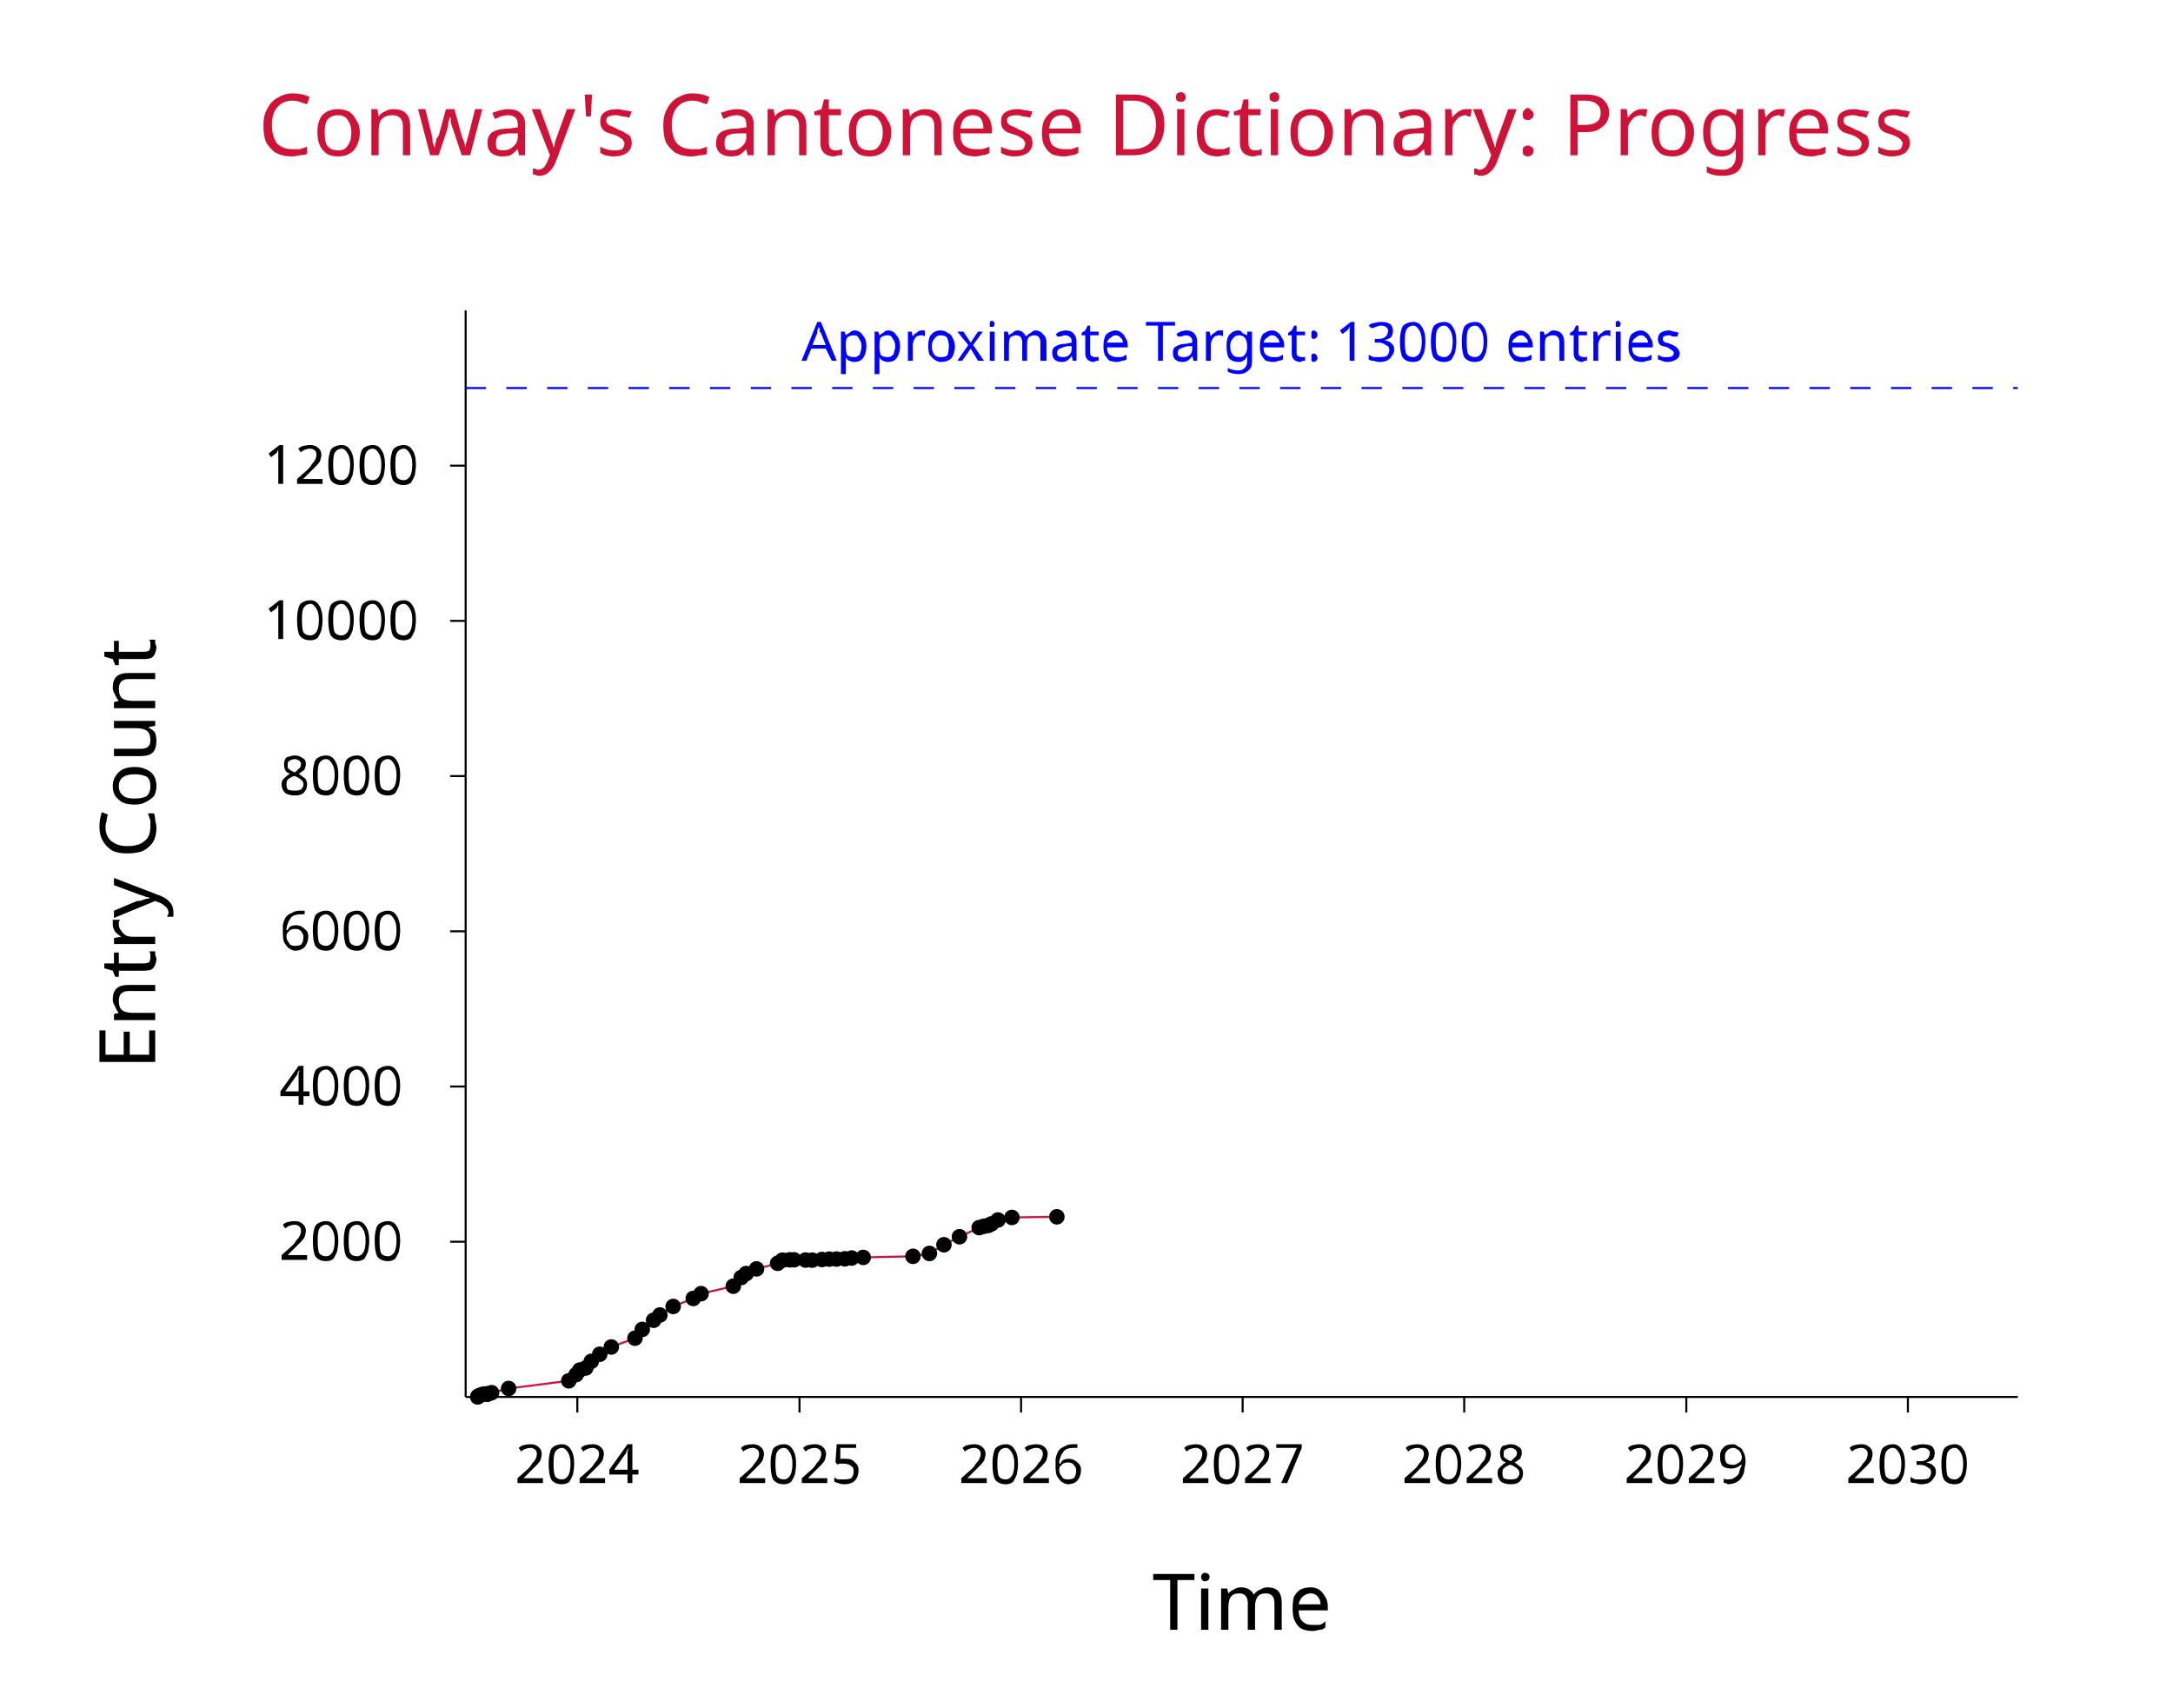
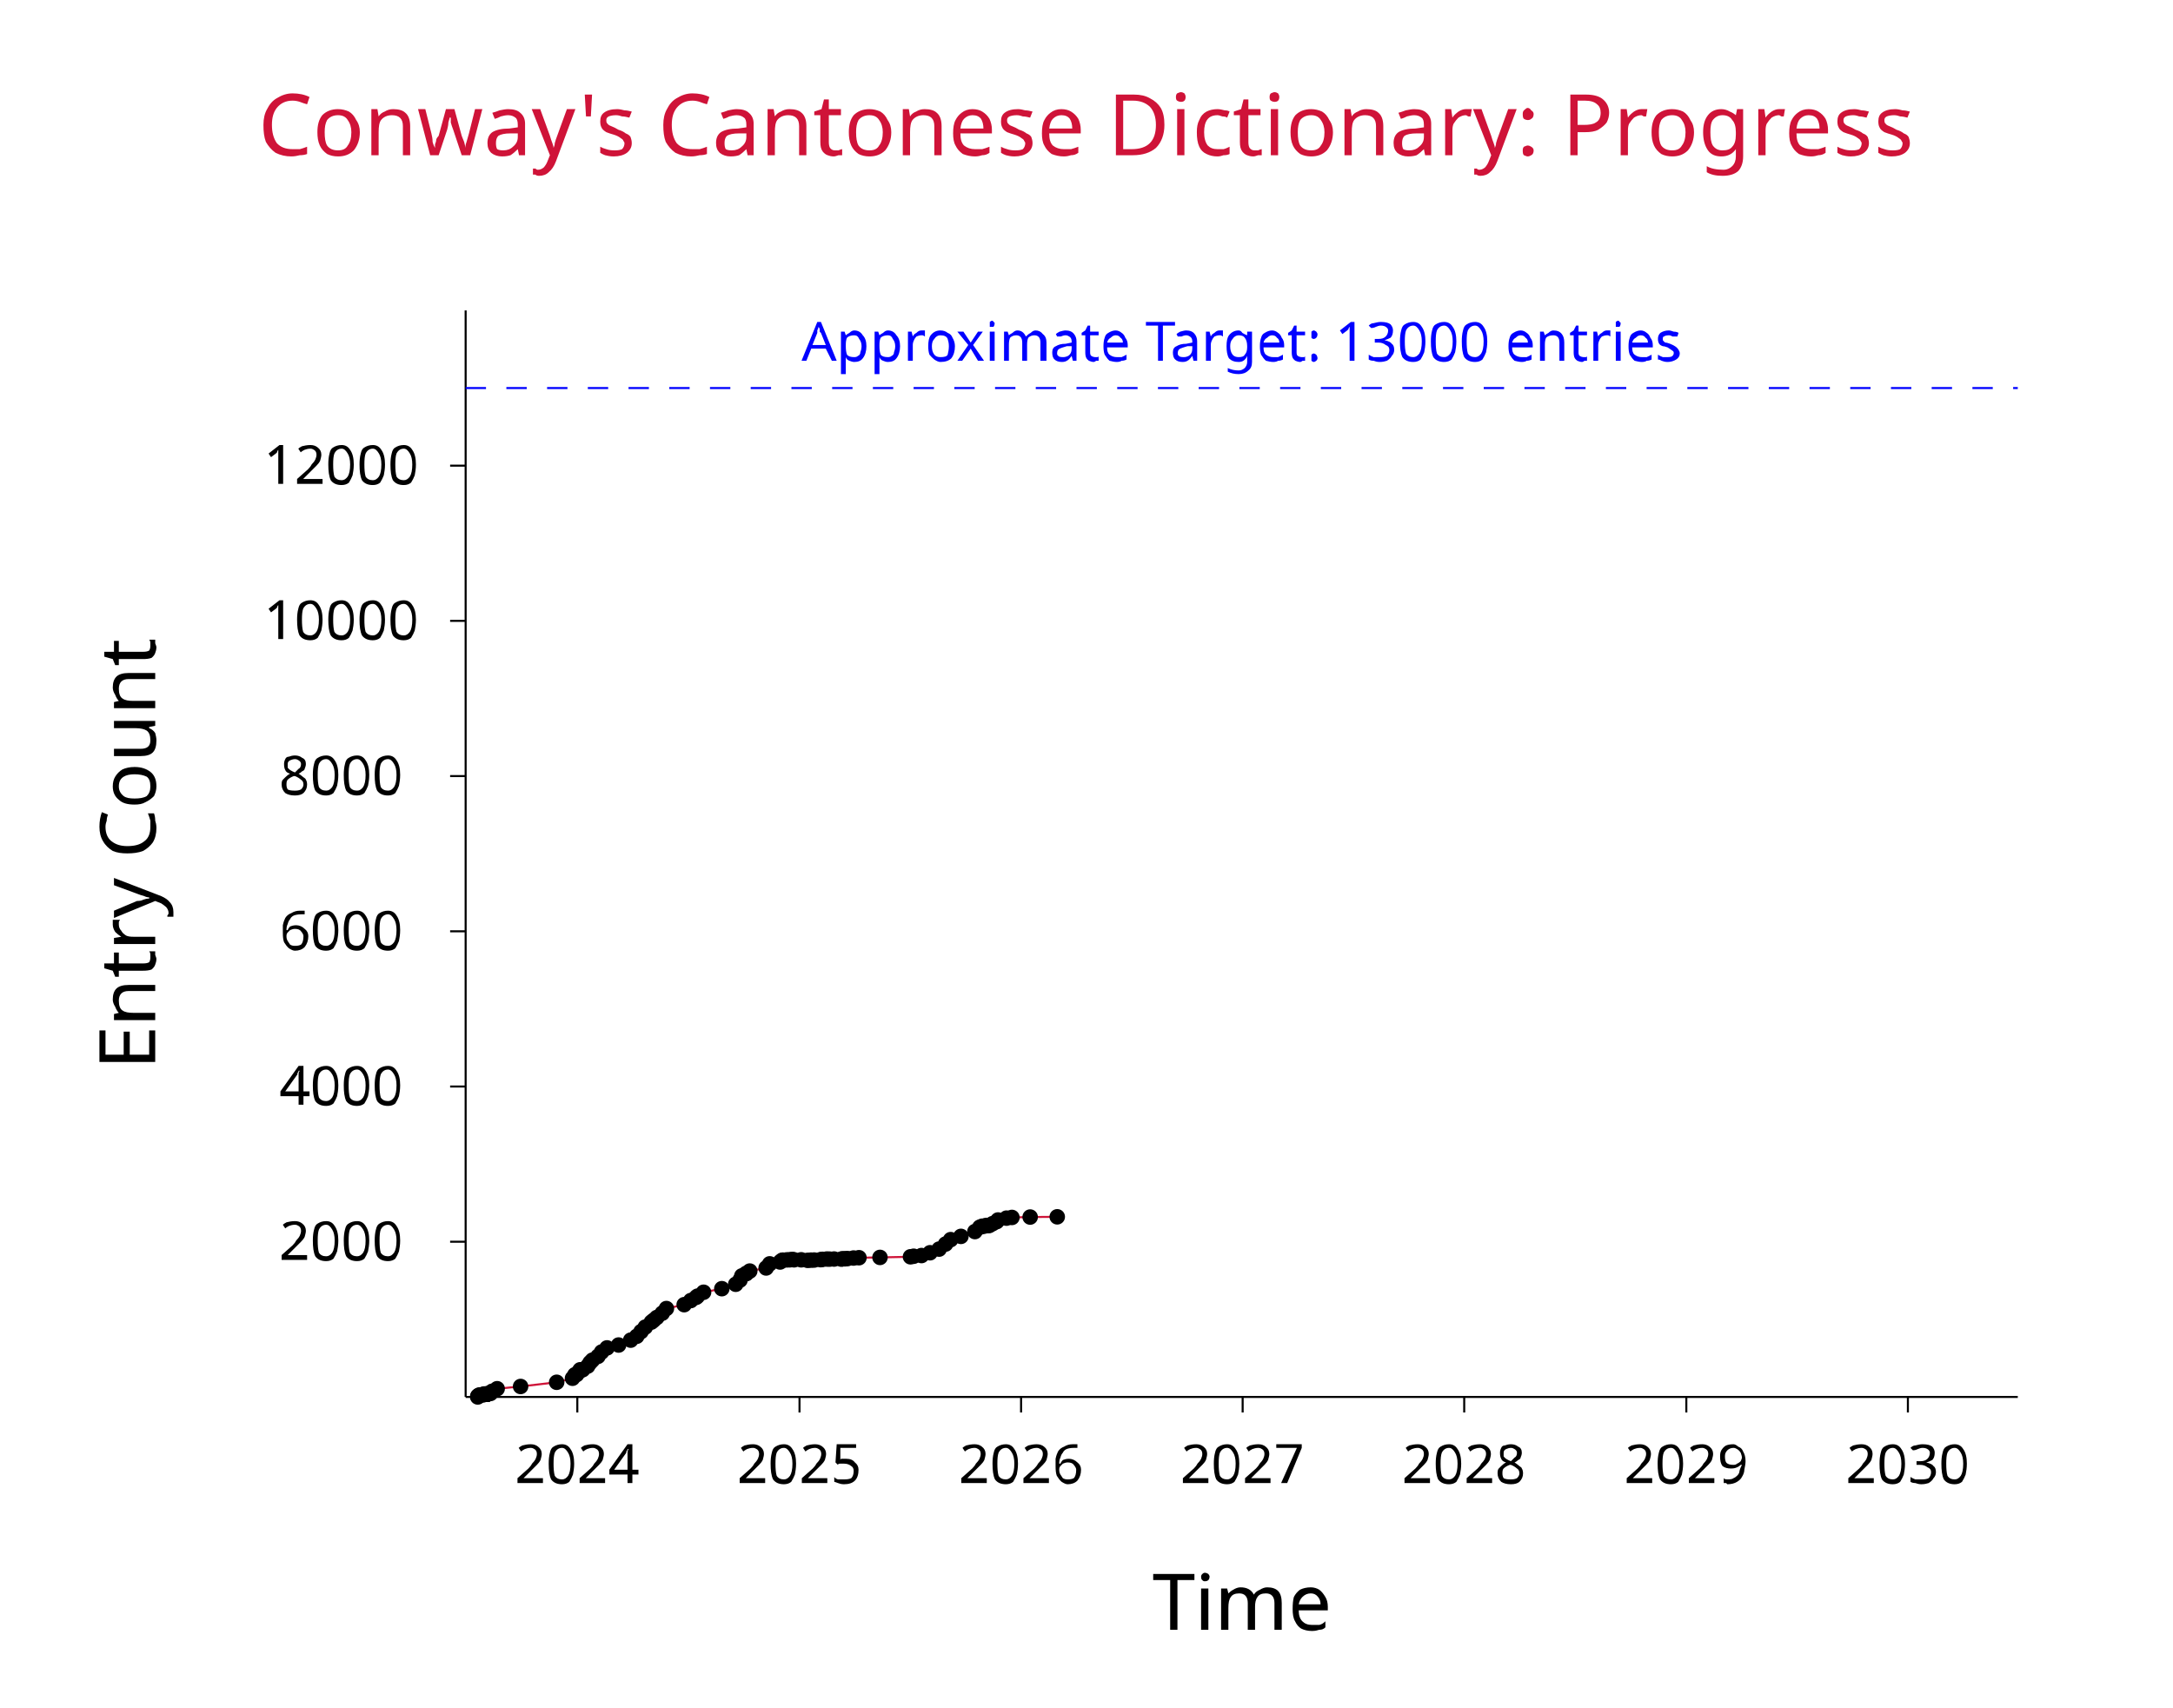
<svg xmlns="http://www.w3.org/2000/svg" viewBox="-6 -4 28 22" width="960px">
  <style>
circle:hover {fill: #cf1338}
circle {fill: black}
line, polyline {stroke: black; stroke-width: 0.104%}polyline {stroke: #cf1338}line.target {stroke: blue; stroke-dasharray: 1.042%}
polyline {fill: none}text {font-family: sans-serif; font-size: 1px; text-anchor: middle}
text.target {fill: blue; font-size: 0.7px}
text.tick {font-size: 0.7px}
text.title {fill: #cf1338; font-size: 1.1px}
</style>
  <text class="title" x="8" y="-2">Conway's Cantonese Dictionary: Progress</text>
  <line x1="0" y1="14" x2="20" y2="14" />
  <text x="10" y="14" dy="3em">Time</text>
  <line x1="1.439" y1="14" x2="1.439" y2="14.2" />
  <text class="tick" x="1.439" y="14.2" dy="1.3em">2024</text>
  <line x1="4.302" y1="14" x2="4.302" y2="14.2" />
  <text class="tick" x="4.302" y="14.2" dy="1.3em">2025</text>
  <line x1="7.157" y1="14" x2="7.157" y2="14.2" />
  <text class="tick" x="7.157" y="14.2" dy="1.3em">2026</text>
  <line x1="10.012" y1="14" x2="10.012" y2="14.2" />
  <text class="tick" x="10.012" y="14.2" dy="1.3em">2027</text>
  <line x1="12.867" y1="14" x2="12.867" y2="14.2" />
  <text class="tick" x="12.867" y="14.2" dy="1.3em">2028</text>
  <line x1="15.729" y1="14" x2="15.729" y2="14.2" />
  <text class="tick" x="15.729" y="14.2" dy="1.3em">2029</text>
  <line x1="18.584" y1="14" x2="18.584" y2="14.2" />
  <text class="tick" x="18.584" y="14.2" dy="1.3em">2030</text>
  <line x1="0" y1="14" x2="0" y2="0" />
  <text x="0" y="7" dy="-4em" transform="rotate(-90 0 7)">Entry Count</text>
  <line x1="0" y1="12" x2="-0.2" y2="12" />
  <text class="tick" x="-0.2" y="12" dx="-2em" dy="0.33em">2000</text>
  <line x1="0" y1="10" x2="-0.2" y2="10" />
  <text class="tick" x="-0.2" y="10" dx="-2em" dy="0.33em">4000</text>
  <line x1="0" y1="8" x2="-0.2" y2="8" />
  <text class="tick" x="-0.2" y="8" dx="-2em" dy="0.33em">6000</text>
  <line x1="0" y1="6" x2="-0.2" y2="6" />
  <text class="tick" x="-0.2" y="6" dx="-2em" dy="0.33em">8000</text>
  <line x1="0" y1="4" x2="-0.2" y2="4" />
  <text class="tick" x="-0.2" y="4" dx="-2em" dy="0.33em">10000</text>
  <line x1="0" y1="2" x2="-0.2" y2="2" />
  <text class="tick" x="-0.2" y="2" dx="-2em" dy="0.33em">12000</text>
  <line class="target" x1="0" y1="1" x2="20" y2="1" />
  <text class="target" x="10" y="1" dy="-0.5em">Approximate Target: 13000 entries</text>
-   <polyline points="7.618,11.679 7.039,11.687 6.859,11.72 6.774,11.77 6.734,11.79 6.679,11.8 6.617,11.818 6.363,11.936 6.163,12.039 5.976,12.151 5.764,12.188 5.123,12.202 4.975,12.21 4.886,12.22 4.779,12.223 4.685,12.224 4.591,12.229 4.466,12.237 4.38,12.236 4.231,12.233 4.176,12.233 4.083,12.237 4.02,12.278 3.748,12.35 3.615,12.41 3.551,12.461 3.449,12.573 3.034,12.669 2.933,12.731 2.674,12.834 2.503,12.944 2.422,13.012 2.276,13.13 2.182,13.243 1.877,13.356 1.728,13.45 1.619,13.541 1.548,13.627 1.47,13.654 1.423,13.713 1.329,13.792 0.554,13.891 0.334,13.945 0.282,13.962 0.281,13.962 0.28,13.962 0.274,13.962 0.266,13.962 0.235,13.962 0.195,13.974 0.161,13.99 0.156,14" />
-   <circle cx="7.618" cy="11.679" r="0.1" />
+   <polyline points="7.623,11.679 7.274,11.682 7.039,11.687 6.969,11.696 6.86,11.72 6.843,11.741 6.79,11.767 6.748,11.79 6.735,11.79 6.71,11.79 6.679,11.8 6.656,11.8 6.625,11.813 6.562,11.869 6.382,11.931 6.25,11.973 6.184,12.03 6.101,12.095 5.984,12.142 5.874,12.178 5.773,12.187 5.732,12.194 5.339,12.202 5.068,12.206 4.998,12.21 4.92,12.217 4.887,12.22 4.857,12.22 4.841,12.224 4.747,12.223 4.69,12.224 4.654,12.223 4.599,12.227 4.574,12.231 4.49,12.236 4.45,12.237 4.407,12.24 4.324,12.233 4.232,12.233 4.208,12.229 4.176,12.233 4.138,12.234 4.088,12.237 4.074,12.242 4.052,12.261 3.918,12.285 3.872,12.338 3.661,12.378 3.617,12.41 3.614,12.41 3.559,12.44 3.535,12.495 3.48,12.548 3.301,12.605 3.066,12.651 2.988,12.701 2.97,12.717 2.901,12.758 2.816,12.811 2.587,12.861 2.533,12.921 2.464,12.976 2.422,13.012 2.393,13.036 2.315,13.1 2.26,13.158 2.205,13.218 2.127,13.268 1.971,13.331 1.822,13.368 1.752,13.421 1.705,13.477 1.634,13.526 1.604,13.557 1.572,13.603 1.509,13.649 1.476,13.65 1.463,13.672 1.43,13.712 1.408,13.714 1.377,13.759 1.173,13.811 0.708,13.865 0.406,13.894 0.342,13.927 0.32,13.955 0.287,13.962 0.282,13.962 0.281,13.962 0.281,13.962 0.28,13.962 0.28,13.962 0.279,13.962 0.274,13.962 0.273,13.962 0.258,13.962 0.258,13.962 0.235,13.962 0.223,13.974 0.179,13.974 0.164,13.984 0.157,13.99 0.156,14" />
+   <circle cx="7.623" cy="11.679" r="0.1" />
+   <circle cx="7.274" cy="11.682" r="0.1" />
  <circle cx="7.039" cy="11.687" r="0.1" />
-   <circle cx="6.859" cy="11.72" r="0.1" />
-   <circle cx="6.774" cy="11.77" r="0.1" />
-   <circle cx="6.734" cy="11.79" r="0.1" />
+   <circle cx="6.969" cy="11.696" r="0.1" />
+   <circle cx="6.86" cy="11.72" r="0.1" />
+   <circle cx="6.843" cy="11.741" r="0.1" />
+   <circle cx="6.79" cy="11.767" r="0.1" />
+   <circle cx="6.748" cy="11.79" r="0.1" />
+   <circle cx="6.735" cy="11.79" r="0.1" />
+   <circle cx="6.71" cy="11.79" r="0.1" />
  <circle cx="6.679" cy="11.8" r="0.1" />
-   <circle cx="6.617" cy="11.818" r="0.1" />
-   <circle cx="6.363" cy="11.936" r="0.1" />
-   <circle cx="6.163" cy="12.039" r="0.1" />
-   <circle cx="5.976" cy="12.151" r="0.1" />
-   <circle cx="5.764" cy="12.188" r="0.1" />
-   <circle cx="5.123" cy="12.202" r="0.1" />
-   <circle cx="4.975" cy="12.21" r="0.1" />
-   <circle cx="4.886" cy="12.22" r="0.1" />
-   <circle cx="4.779" cy="12.223" r="0.1" />
-   <circle cx="4.685" cy="12.224" r="0.1" />
-   <circle cx="4.591" cy="12.229" r="0.1" />
-   <circle cx="4.466" cy="12.237" r="0.1" />
-   <circle cx="4.38" cy="12.236" r="0.1" />
-   <circle cx="4.231" cy="12.233" r="0.1" />
+   <circle cx="6.656" cy="11.8" r="0.1" />
+   <circle cx="6.625" cy="11.813" r="0.1" />
+   <circle cx="6.562" cy="11.869" r="0.1" />
+   <circle cx="6.382" cy="11.931" r="0.1" />
+   <circle cx="6.25" cy="11.973" r="0.1" />
+   <circle cx="6.184" cy="12.03" r="0.1" />
+   <circle cx="6.101" cy="12.095" r="0.1" />
+   <circle cx="5.984" cy="12.142" r="0.1" />
+   <circle cx="5.874" cy="12.178" r="0.1" />
+   <circle cx="5.773" cy="12.187" r="0.1" />
+   <circle cx="5.732" cy="12.194" r="0.1" />
+   <circle cx="5.339" cy="12.202" r="0.1" />
+   <circle cx="5.068" cy="12.206" r="0.1" />
+   <circle cx="4.998" cy="12.21" r="0.1" />
+   <circle cx="4.92" cy="12.217" r="0.1" />
+   <circle cx="4.887" cy="12.22" r="0.1" />
+   <circle cx="4.857" cy="12.22" r="0.1" />
+   <circle cx="4.841" cy="12.224" r="0.1" />
+   <circle cx="4.747" cy="12.223" r="0.1" />
+   <circle cx="4.69" cy="12.224" r="0.1" />
+   <circle cx="4.654" cy="12.223" r="0.1" />
+   <circle cx="4.599" cy="12.227" r="0.1" />
+   <circle cx="4.574" cy="12.231" r="0.1" />
+   <circle cx="4.49" cy="12.236" r="0.1" />
+   <circle cx="4.45" cy="12.237" r="0.1" />
+   <circle cx="4.407" cy="12.24" r="0.1" />
+   <circle cx="4.324" cy="12.233" r="0.1" />
+   <circle cx="4.232" cy="12.233" r="0.1" />
+   <circle cx="4.208" cy="12.229" r="0.1" />
  <circle cx="4.176" cy="12.233" r="0.1" />
-   <circle cx="4.083" cy="12.237" r="0.1" />
-   <circle cx="4.02" cy="12.278" r="0.1" />
-   <circle cx="3.748" cy="12.35" r="0.1" />
-   <circle cx="3.615" cy="12.41" r="0.1" />
-   <circle cx="3.551" cy="12.461" r="0.1" />
-   <circle cx="3.449" cy="12.573" r="0.1" />
-   <circle cx="3.034" cy="12.669" r="0.1" />
-   <circle cx="2.933" cy="12.731" r="0.1" />
-   <circle cx="2.674" cy="12.834" r="0.1" />
-   <circle cx="2.503" cy="12.944" r="0.1" />
+   <circle cx="4.138" cy="12.234" r="0.1" />
+   <circle cx="4.088" cy="12.237" r="0.1" />
+   <circle cx="4.074" cy="12.242" r="0.1" />
+   <circle cx="4.052" cy="12.261" r="0.1" />
+   <circle cx="3.918" cy="12.285" r="0.1" />
+   <circle cx="3.872" cy="12.338" r="0.1" />
+   <circle cx="3.661" cy="12.378" r="0.1" />
+   <circle cx="3.617" cy="12.41" r="0.1" />
+   <circle cx="3.614" cy="12.41" r="0.1" />
+   <circle cx="3.559" cy="12.44" r="0.1" />
+   <circle cx="3.535" cy="12.495" r="0.1" />
+   <circle cx="3.48" cy="12.548" r="0.1" />
+   <circle cx="3.301" cy="12.605" r="0.1" />
+   <circle cx="3.066" cy="12.651" r="0.1" />
+   <circle cx="2.988" cy="12.701" r="0.1" />
+   <circle cx="2.97" cy="12.717" r="0.1" />
+   <circle cx="2.901" cy="12.758" r="0.1" />
+   <circle cx="2.816" cy="12.811" r="0.1" />
+   <circle cx="2.587" cy="12.861" r="0.1" />
+   <circle cx="2.533" cy="12.921" r="0.1" />
+   <circle cx="2.464" cy="12.976" r="0.1" />
  <circle cx="2.422" cy="13.012" r="0.1" />
-   <circle cx="2.276" cy="13.13" r="0.1" />
-   <circle cx="2.182" cy="13.243" r="0.1" />
-   <circle cx="1.877" cy="13.356" r="0.1" />
-   <circle cx="1.728" cy="13.45" r="0.1" />
-   <circle cx="1.619" cy="13.541" r="0.1" />
-   <circle cx="1.548" cy="13.627" r="0.1" />
-   <circle cx="1.47" cy="13.654" r="0.1" />
-   <circle cx="1.423" cy="13.713" r="0.1" />
-   <circle cx="1.329" cy="13.792" r="0.1" />
-   <circle cx="0.554" cy="13.891" r="0.1" />
-   <circle cx="0.334" cy="13.945" r="0.1" />
+   <circle cx="2.393" cy="13.036" r="0.1" />
+   <circle cx="2.315" cy="13.1" r="0.1" />
+   <circle cx="2.26" cy="13.158" r="0.1" />
+   <circle cx="2.205" cy="13.218" r="0.1" />
+   <circle cx="2.127" cy="13.268" r="0.1" />
+   <circle cx="1.971" cy="13.331" r="0.1" />
+   <circle cx="1.822" cy="13.368" r="0.1" />
+   <circle cx="1.752" cy="13.421" r="0.1" />
+   <circle cx="1.705" cy="13.477" r="0.1" />
+   <circle cx="1.634" cy="13.526" r="0.1" />
+   <circle cx="1.604" cy="13.557" r="0.1" />
+   <circle cx="1.572" cy="13.603" r="0.1" />
+   <circle cx="1.509" cy="13.649" r="0.1" />
+   <circle cx="1.476" cy="13.65" r="0.1" />
+   <circle cx="1.463" cy="13.672" r="0.1" />
+   <circle cx="1.43" cy="13.712" r="0.1" />
+   <circle cx="1.408" cy="13.714" r="0.1" />
+   <circle cx="1.377" cy="13.759" r="0.1" />
+   <circle cx="1.173" cy="13.811" r="0.1" />
+   <circle cx="0.708" cy="13.865" r="0.1" />
+   <circle cx="0.406" cy="13.894" r="0.1" />
+   <circle cx="0.342" cy="13.927" r="0.1" />
+   <circle cx="0.32" cy="13.955" r="0.1" />
+   <circle cx="0.287" cy="13.962" r="0.1" />
  <circle cx="0.282" cy="13.962" r="0.1" />
  <circle cx="0.281" cy="13.962" r="0.1" />
+   <circle cx="0.281" cy="13.962" r="0.1" />
  <circle cx="0.28" cy="13.962" r="0.1" />
+   <circle cx="0.28" cy="13.962" r="0.1" />
+   <circle cx="0.279" cy="13.962" r="0.1" />
  <circle cx="0.274" cy="13.962" r="0.1" />
-   <circle cx="0.266" cy="13.962" r="0.1" />
+   <circle cx="0.273" cy="13.962" r="0.1" />
+   <circle cx="0.258" cy="13.962" r="0.1" />
+   <circle cx="0.258" cy="13.962" r="0.1" />
  <circle cx="0.235" cy="13.962" r="0.1" />
-   <circle cx="0.195" cy="13.974" r="0.1" />
-   <circle cx="0.161" cy="13.99" r="0.1" />
+   <circle cx="0.223" cy="13.974" r="0.1" />
+   <circle cx="0.179" cy="13.974" r="0.1" />
+   <circle cx="0.164" cy="13.984" r="0.1" />
+   <circle cx="0.157" cy="13.99" r="0.1" />
  <circle cx="0.156" cy="14" r="0.1" />
</svg>
